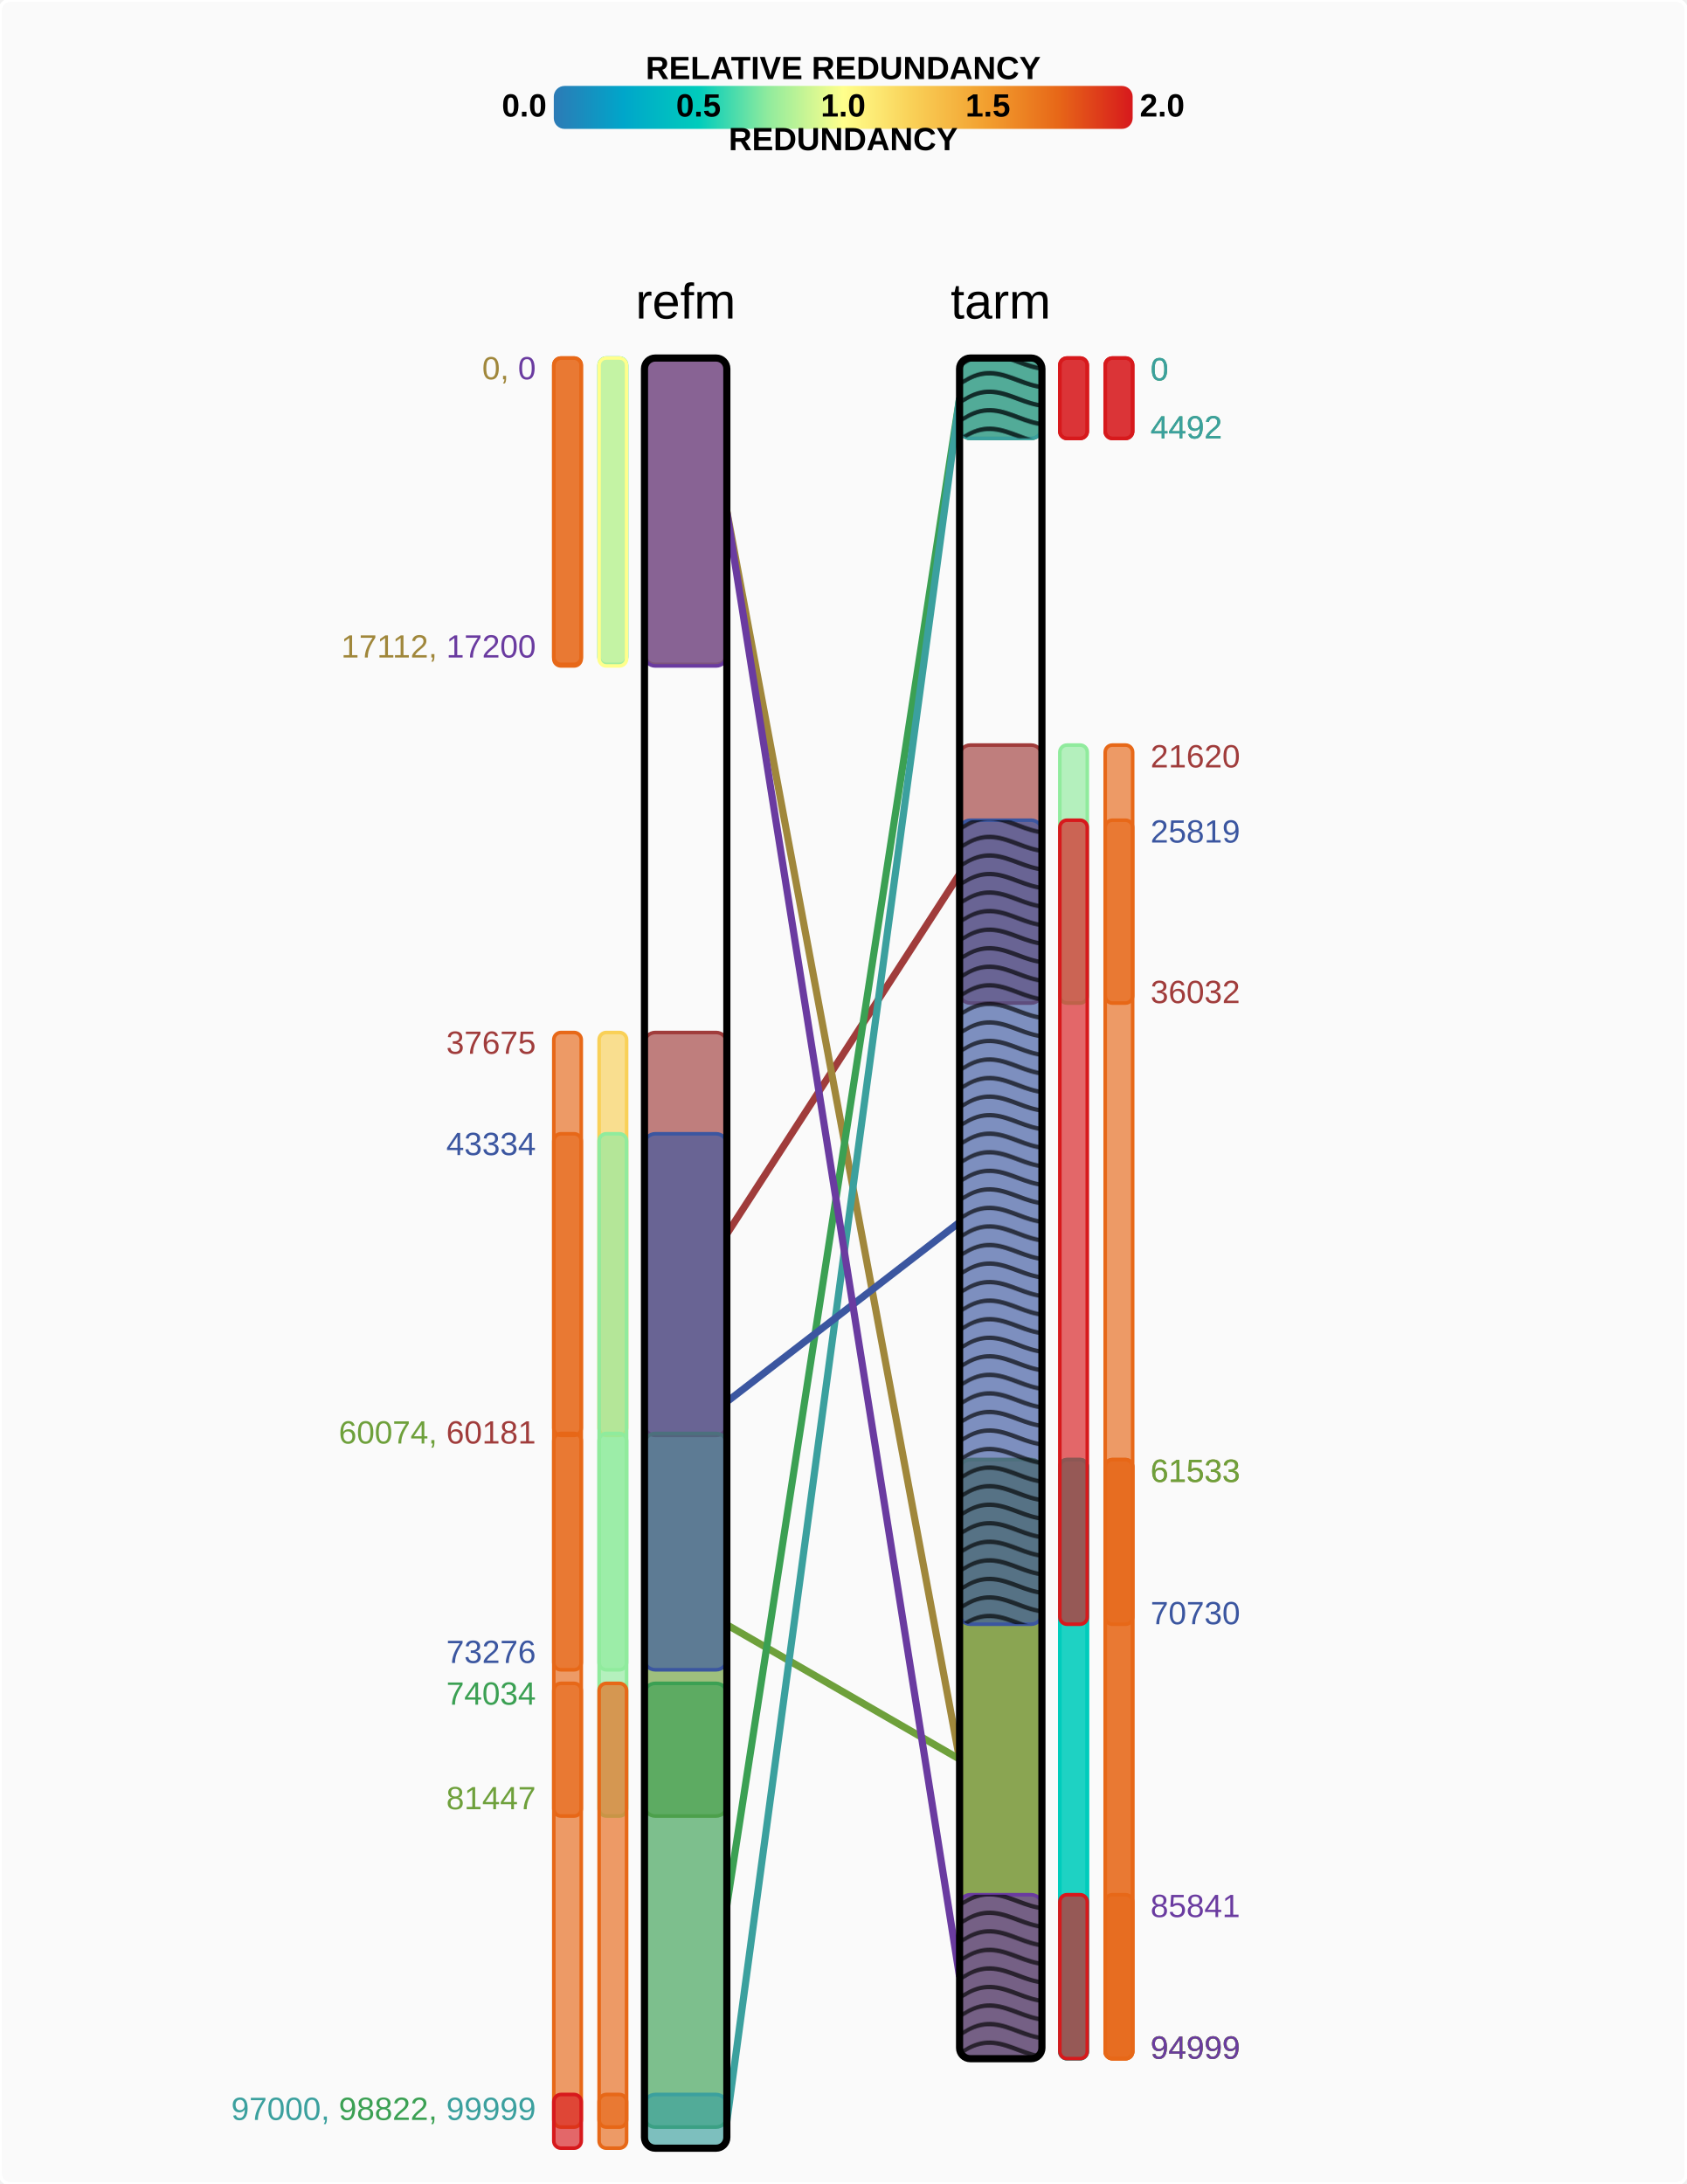
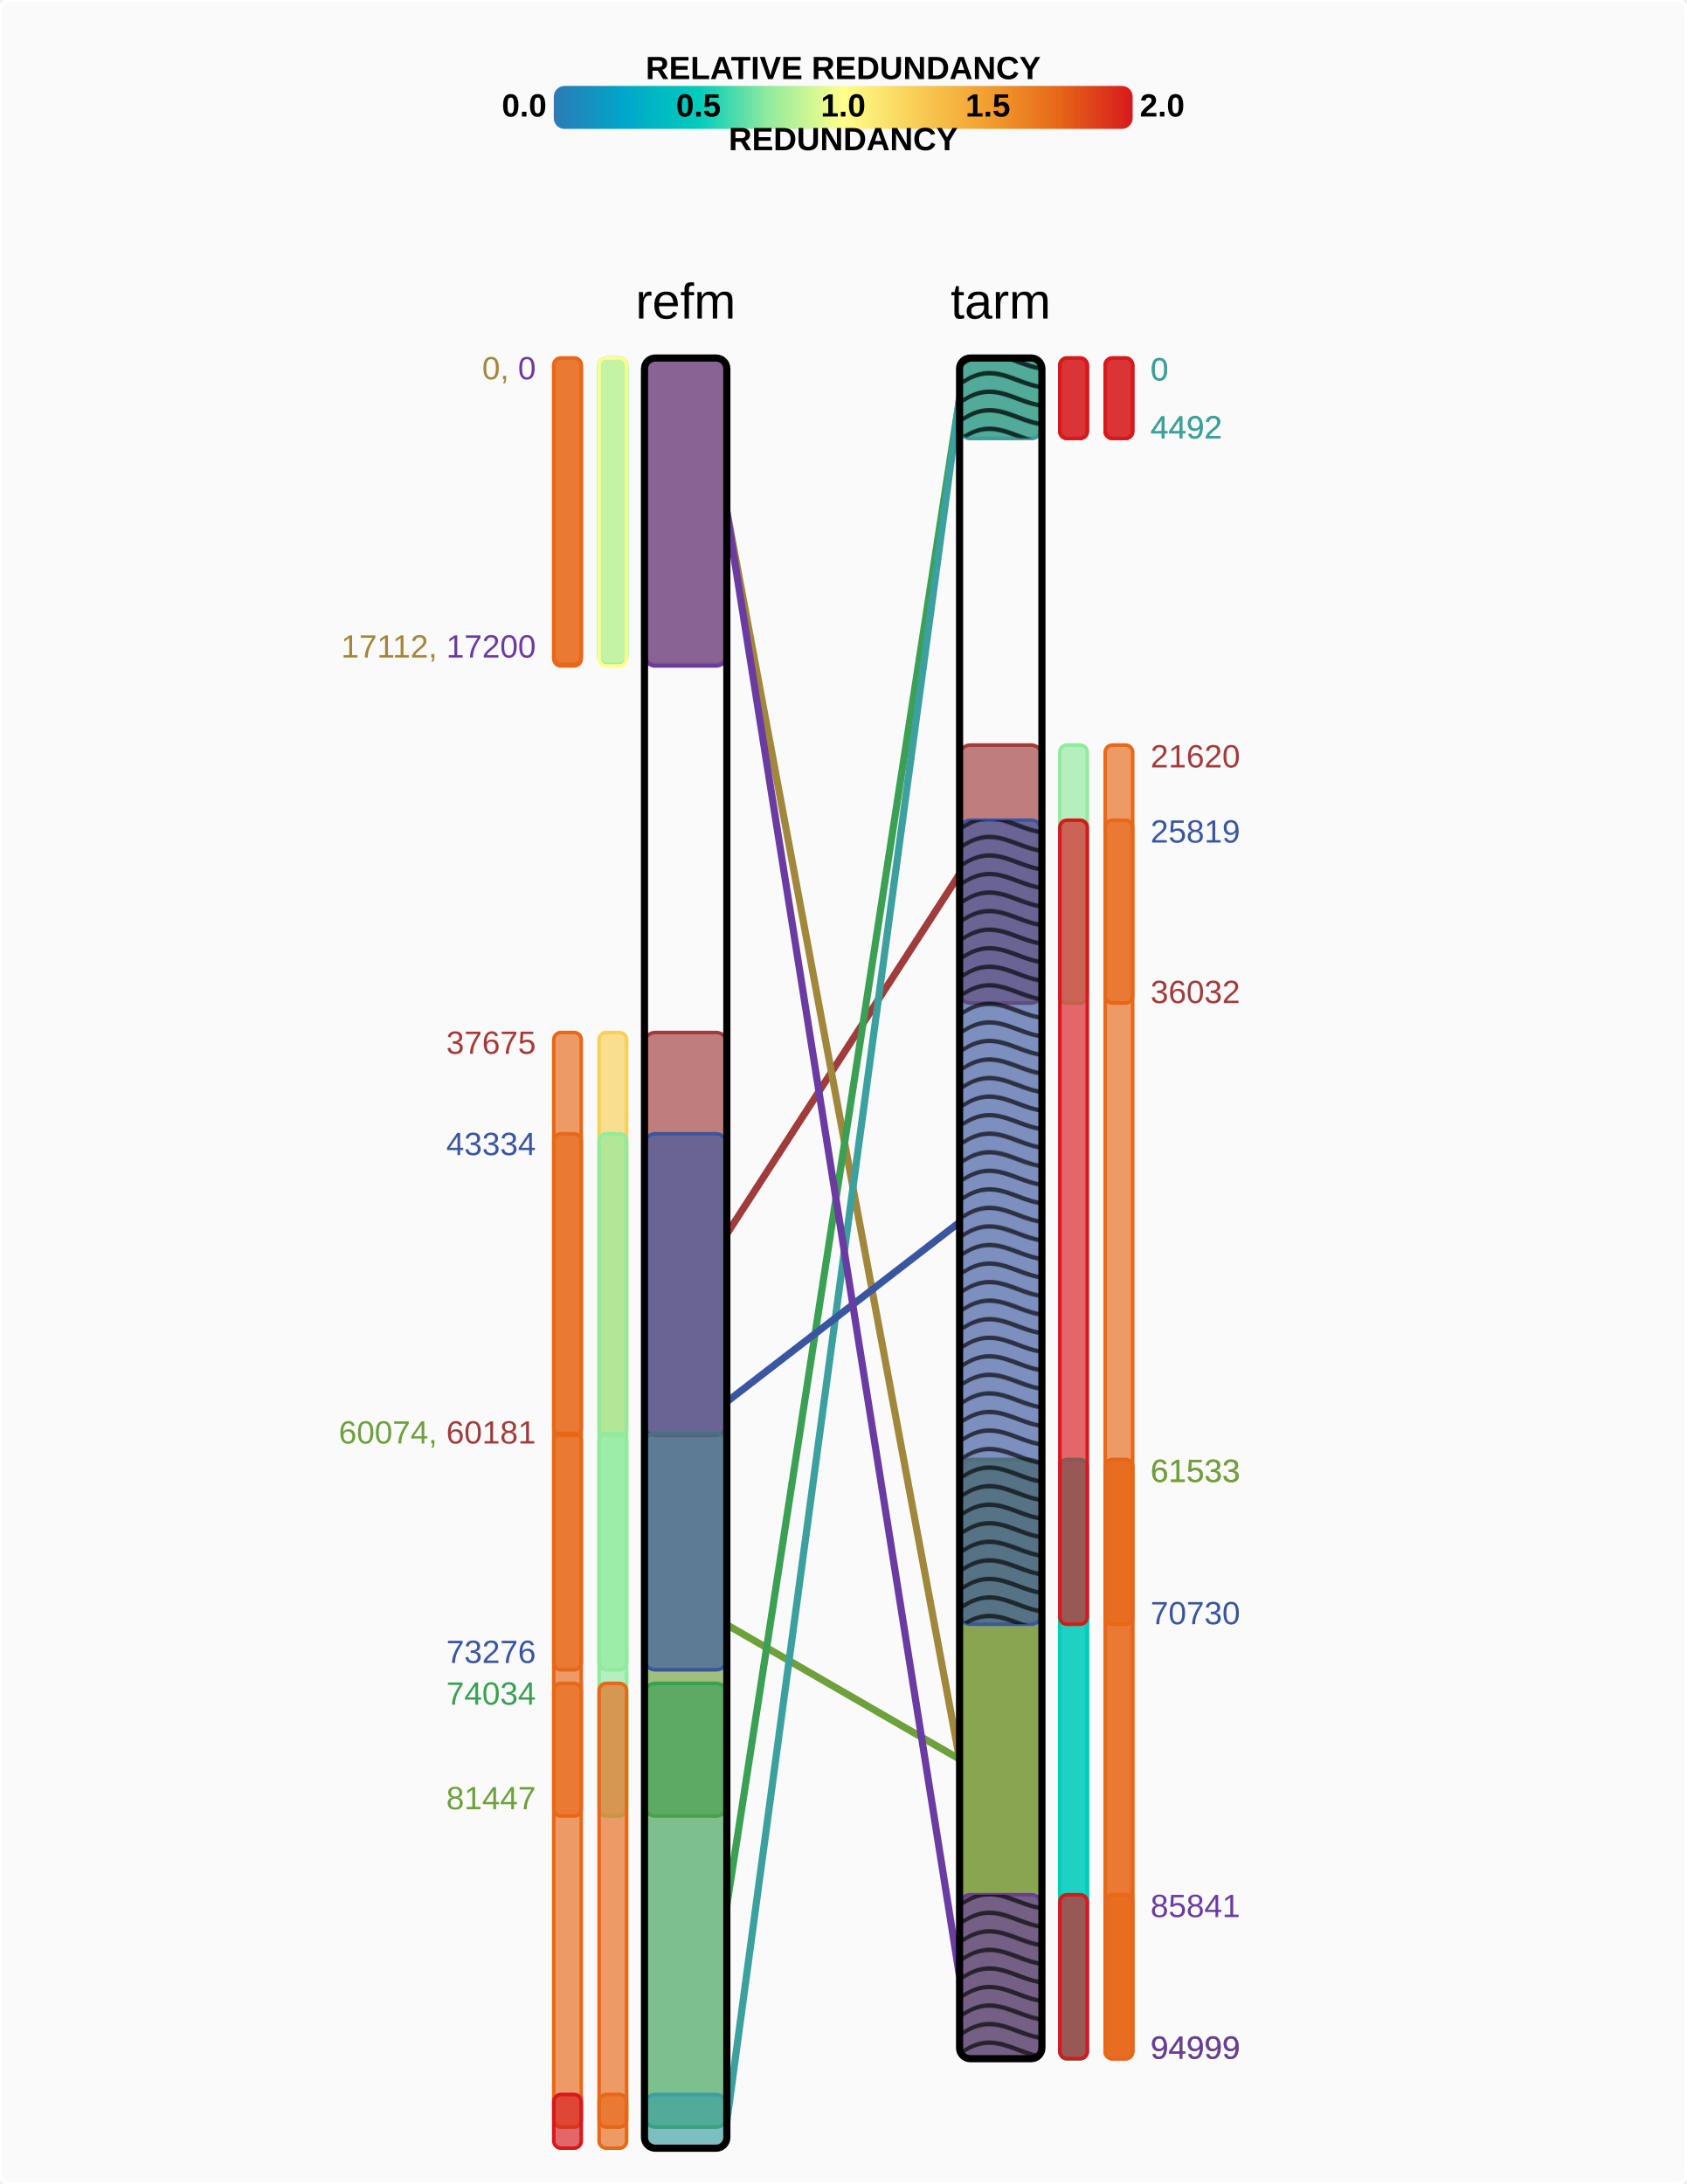
<svg xmlns="http://www.w3.org/2000/svg" width="471" height="610" id="svg2" version="1.1">
  <g id="layer1">
    <defs id="defs6211">
      <pattern id="Polkadots-large" patternTransform="translate(0,0)scale(10,10)" height="10" width="10" patternUnits="userSpaceOnUse">
        <circle id="circle4936" r="0.45" cy="0.810" cx="2.567" style="fill:black;stroke:none" />
        <circle id="circle4938" r="0.45" cy="2.33" cx="3.048" style="fill:black;stroke:none" />
        <circle id="circle4940" r="0.45" cy="2.415" cx="4.418" style="fill:black;stroke:none" />
        <circle id="circle4942" r="0.45" cy="3.029" cx="1.844" style="fill:black;stroke:none" />
        <circle id="circle4944" r="0.45" cy="1.363" cx="6.08" style="fill:black;stroke:none" />
        <circle id="circle4946" r="0.45" cy="4.413" cx="5.819" style="fill:black;stroke:none" />
        <circle id="circle4948" r="0.45" cy="4.048" cx="4.305" style="fill:black;stroke:none" />
        <circle id="circle4950" r="0.45" cy="3.045" cx="5.541" style="fill:black;stroke:none" />
        <circle id="circle4952" r="0.45" cy="5.527" cx="4.785" style="fill:black;stroke:none" />
        <circle id="circle4954" r="0.45" cy="5.184" cx="2.667" style="fill:black;stroke:none" />
        <circle id="circle4956" r="0.45" cy="1.448" cx="7.965" style="fill:black;stroke:none" />
        <circle id="circle4958" r="0.45" cy="5.049" cx="7.047" style="fill:black;stroke:none" />
        <circle id="circle4960" r="0.45" cy="0.895" cx="4.340" style="fill:black;stroke:none" />
        <circle id="circle4962" r="0.45" cy="0.340" cx="7.125" style="fill:black;stroke:none" />
        <circle id="circle4964" r="0.45" cy="1.049" cx="9.553" style="fill:black;stroke:none" />
        <circle id="circle4966" r="0.45" cy="2.689" cx="7.006" style="fill:black;stroke:none" />
        <circle id="circle4968" r="0.45" cy="2.689" cx="8.909" style="fill:black;stroke:none" />
        <circle id="circle4970" r="0.45" cy="4.407" cx="9.315" style="fill:black;stroke:none" />
        <circle id="circle4972" r="0.45" cy="3.870" cx="7.820" style="fill:black;stroke:none" />
        <circle id="circle4974" r="0.45" cy="5.948" cx="8.270" style="fill:black;stroke:none" />
        <circle id="circle4976" r="0.45" cy="7.428" cx="7.973" style="fill:black;stroke:none" />
        <circle id="circle4978" r="0.45" cy="8.072" cx="9.342" style="fill:black;stroke:none" />
        <circle id="circle4980" r="0.45" cy="9.315" cx="8.206" style="fill:black;stroke:none" />
        <circle id="circle4982" r="0.45" cy="9.475" cx="9.682" style="fill:black;stroke:none" />
        <circle id="circle4984" r="0.45" cy="6.186" cx="9.688" style="fill:black;stroke:none" />
        <circle id="circle4986" r="0.45" cy="6.296" cx="3.379" style="fill:black;stroke:none" />
        <circle id="circle4988" r="0.45" cy="8.204" cx="2.871" style="fill:black;stroke:none" />
        <circle id="circle4990" r="0.45" cy="8.719" cx="4.59" style="fill:black;stroke:none" />
        <circle id="circle4992" r="0.45" cy="9.671" cx="3.181" style="fill:black;stroke:none" />
        <circle id="circle4994" r="0.45" cy="7.315" cx="5.734" style="fill:black;stroke:none" />
        <circle id="circle4996" r="0.45" cy="6.513" cx="6.707" style="fill:black;stroke:none" />
        <circle id="circle4998" r="0.45" cy="9.670" cx="5.730" style="fill:black;stroke:none" />
        <circle id="circle5000" r="0.45" cy="8.373" cx="6.535" style="fill:black;stroke:none" />
        <circle id="circle5002" r="0.45" cy="7.154" cx="4.37" style="fill:black;stroke:none" />
        <circle id="circle5004" r="0.45" cy="7.25" cx="0.622" style="fill:black;stroke:none" />
        <circle id="circle5006" r="0.45" cy="5.679" cx="0.831" style="fill:black;stroke:none" />
        <circle id="circle5008" r="0.45" cy="8.519" cx="1.257" style="fill:black;stroke:none" />
        <circle id="circle5010" r="0.45" cy="6.877" cx="1.989" style="fill:black;stroke:none" />
        <circle id="circle5012" r="0.45" cy="3.181" cx="0.374" style="fill:black;stroke:none" />
        <circle id="circle5014" r="0.45" cy="1.664" cx="1.166" style="fill:black;stroke:none" />
        <circle id="circle5016" r="0.45" cy="0.093" cx="1.151" style="fill:black;stroke:none" />
        <circle id="circle5018" r="0.45" cy="10.093" cx="1.151" style="fill:black;stroke:none" />
        <circle id="circle5020" r="0.45" cy="4.451" cx="1.302" style="fill:black;stroke:none" />
        <circle id="circle5022" r="0.45" cy="3.763" cx="3.047" style="fill:black;stroke:none" />
      </pattern>
    </defs>
    <defs id="ffff">
      <pattern id="Wavy" height="5.181" width="30.0" patternUnits="userSpaceOnUse">
        <path id="path5114" d="M 7.597,0.061 C 5.079,-0.187 2.656,0.302 -0.01,1.788 L -0.01,3.061 C 2.773,1.431 5.173,1.052 7.472,1.280 C 9.770,1.508 11.969,2.361 14.253,3.218 C 18.820,4.931 23.804,6.676 30.066,3.061 L 30.062,1.788 C 23.622,5.497 19.246,3.770 14.691,2.061 C 12.413,1.207 10.115,0.311 7.597,0.061 z " style="fill:black;stroke:none;" />
      </pattern>
    </defs>
    <defs id="defs6219">
      <pattern id="xtrace" height="20.0" width="20.0" patternUnits="userSpaceOnUse">
        <path style="fill:#000000;stroke:#000000;stroke-width:0.30;stroke-linecap:butt;stroke-linejoin:miter;stroke-opacity:1;stroke-miterlimit:0;stroke-dasharray:none;fill-opacity:1" d="m 0.0,10.0 25,-25.0 0,5 -25,25 z" id="path7213" />
        <path style="fill:#000000;fill-opacity:1;stroke:#000000;stroke-width:0.30;stroke-linecap:butt;stroke-linejoin:miter;stroke-miterlimit:0;stroke-opacity:1;stroke-dasharray:none" d="m 0.0,30.0 25,-25.0 0,5 -25,25 z" id="path7213-8" />
        <path style="fill:#000000;fill-opacity:1;stroke:#000000;stroke-width:0.30;stroke-linecap:butt;stroke-linejoin:miter;stroke-miterlimit:0;stroke-opacity:1;stroke-dasharray:none" d="m 0.0,50.0 25,-25.0 0,5 -25,25 z" id="path7213-9" />
        <path style="fill:#000000;fill-opacity:1;stroke:#000000;stroke-width:0.30;stroke-linecap:butt;stroke-linejoin:miter;stroke-miterlimit:0;stroke-opacity:1;stroke-dasharray:none" d="m 0.0,70.0 25,-25.0 0,5 -25,25 z" id="path7213-10" />
        <path style="fill:#000000;fill-opacity:1;stroke:#000000;stroke-width:0.30;stroke-linecap:butt;stroke-linejoin:miter;stroke-miterlimit:0;stroke-opacity:1;stroke-dasharray:none" d="m 0.0,90.0 25,-25.0 0,5 -25,25 z" id="path7213-11" />
        <path style="fill:#000000;fill-opacity:1;stroke:#000000;stroke-width:0.30;stroke-linecap:butt;stroke-linejoin:miter;stroke-miterlimit:0;stroke-opacity:1;stroke-dasharray:none" d="m m 0.0,110.0 25,-25.0 0,05 -25,25 z" id="path7213-12" />
      </pattern>
    </defs>
    <defs id="defs4">
      <pattern id="dallas" patternTransform="translate(106.5938,206.9062)" height="4.75" width="4.75" patternUnits="userSpaceOnUse">
        <path style="fill:none;stroke:#000000;stroke-width:1;stroke-linecap:butt;stroke-linejoin:miter;stroke-miterlimit:0;stroke-opacity:1;stroke-dasharray:none" d="m -0.008,2.376 4.763,0" id="path2985" />
        <path style="fill:none;stroke:#000000;stroke-width:1;stroke-linecap:butt;stroke-linejoin:miter;stroke-miterlimit:0;stroke-opacity:1;stroke-dasharray:none" d="m 2.373,-0.006 0,4.763" id="path2985-1" />
      </pattern>
    </defs>
    <defs id="defs4">
      <pattern id="lineX" patternTransform="translate(106.5938,206.9062)" height="4.75" width="4.75" patternUnits="userSpaceOnUse">
        <path style="fill:none;stroke:#000000;stroke-width:1;stroke-linecap:butt;stroke-linejoin:miter;stroke-miterlimit:0;stroke-opacity:1;stroke-dasharray:none" d="m -0.008,2.376 4.763,0" id="path2985" />
      </pattern>
    </defs>
    <defs id="defs4">
      <pattern id="stripeX" patternTransform="translate(106.5938,206.9062)" height="4.75" width="4.75" patternUnits="userSpaceOnUse">
        <path style="fill:none;stroke:#000000;stroke-width:1;stroke-linecap:butt;stroke-linejoin:miter;stroke-miterlimit:0;stroke-opacity:1;stroke-dasharray:none" d="m 2.373,-0.006 0,4.763" id="path2985-1" />
      </pattern>
    </defs>
    <rect style="fill:white;stroke:white;fill-opacity:0.65;stroke-width:1;stroke-miterlimit:4;stroke-dasharray:none" id="rect3777" width="471.00" height="610.00" x="0.00" y="0.00" ry="3" />
    <text id="tspan3804" x="191.50" y="85.00" dominant-baseline="middle" transform="" style="font-size:14px;font-style:normal;font-variant:normal;font-weight:normal;font-stretch:normal;fill:black;fill-opacity:1;text-align:start;line-height:125%%;writing-mode:lr-tb;text-anchor:middle;font-family:Arial;-inkscape-font-specification:Arial">refm</text>
    <text id="tspan3804" x="279.50" y="85.00" dominant-baseline="middle" transform="" style="font-size:14px;font-style:normal;font-variant:normal;font-weight:normal;font-stretch:normal;fill:black;fill-opacity:1;text-align:start;line-height:125%%;writing-mode:lr-tb;text-anchor:middle;font-family:Arial;-inkscape-font-specification:Arial">tarm</text>
    <text id="tspan3804" x="149.67" y="100.00" dominant-baseline="text-before-edge" transform="" style="font-size:9px;font-style:normal;font-variant:normal;font-weight:normal;font-stretch:normal;fill:black;fill-opacity:1;text-align:start;line-height:125%%;writing-mode:lr-tb;text-anchor:end;font-family:Arial;-inkscape-font-specification:Arial">
      <tspan id="1" style="fill:#A0873B">0, </tspan>
      <tspan id="6" style="fill:#6A3BA0">0 </tspan>
    </text>
    <text id="tspan3804" x="149.67" y="185.56" dominant-baseline="text-after-edge" transform="" style="font-size:9px;font-style:normal;font-variant:normal;font-weight:normal;font-stretch:normal;fill:black;fill-opacity:1;text-align:start;line-height:125%%;writing-mode:lr-tb;text-anchor:end;font-family:Arial;-inkscape-font-specification:Arial">
      <tspan id="1" style="fill:#A0873B">17112, </tspan>
      <tspan id="6" style="fill:#6A3BA0">17200 </tspan>
    </text>
    <text id="tspan3804" x="149.67" y="288.38" dominant-baseline="text-before-edge" transform="" style="font-size:9px;font-style:normal;font-variant:normal;font-weight:normal;font-stretch:normal;fill:black;fill-opacity:1;text-align:start;line-height:125%%;writing-mode:lr-tb;text-anchor:end;font-family:Arial;-inkscape-font-specification:Arial">
      <tspan id="0" style="fill:#A03C3B">37675 </tspan>
    </text>
    <text id="tspan3804" x="149.67" y="316.67" dominant-baseline="text-before-edge" transform="" style="font-size:9px;font-style:normal;font-variant:normal;font-weight:normal;font-stretch:normal;fill:black;fill-opacity:1;text-align:start;line-height:125%%;writing-mode:lr-tb;text-anchor:end;font-family:Arial;-inkscape-font-specification:Arial">
      <tspan id="5" style="fill:#3B56A0">43334 </tspan>
    </text>
    <text id="tspan3804" x="149.67" y="400.63" dominant-baseline="middle" transform="" style="font-size:9px;font-style:normal;font-variant:normal;font-weight:normal;font-stretch:normal;fill:black;fill-opacity:1;text-align:start;line-height:125%%;writing-mode:lr-tb;text-anchor:end;font-family:Arial;-inkscape-font-specification:Arial">
      <tspan id="2" style="fill:#6EA03B">60074, </tspan>
      <tspan id="0" style="fill:#A03C3B">60181 </tspan>
    </text>
    <text id="tspan3804" x="149.67" y="466.38" dominant-baseline="text-after-edge" transform="" style="font-size:9px;font-style:normal;font-variant:normal;font-weight:normal;font-stretch:normal;fill:black;fill-opacity:1;text-align:start;line-height:125%%;writing-mode:lr-tb;text-anchor:end;font-family:Arial;-inkscape-font-specification:Arial">
      <tspan id="5" style="fill:#3B56A0">73276 </tspan>
    </text>
    <text id="tspan3804" x="149.67" y="470.17" dominant-baseline="text-before-edge" transform="" style="font-size:9px;font-style:normal;font-variant:normal;font-weight:normal;font-stretch:normal;fill:black;fill-opacity:1;text-align:start;line-height:125%%;writing-mode:lr-tb;text-anchor:end;font-family:Arial;-inkscape-font-specification:Arial">
      <tspan id="3" style="fill:#3BA053">74034 </tspan>
    </text>
    <text id="tspan3804" x="149.67" y="507.24" dominant-baseline="text-after-edge" transform="" style="font-size:9px;font-style:normal;font-variant:normal;font-weight:normal;font-stretch:normal;fill:black;fill-opacity:1;text-align:start;line-height:125%%;writing-mode:lr-tb;text-anchor:end;font-family:Arial;-inkscape-font-specification:Arial">
      <tspan id="2" style="fill:#6EA03B">81447 </tspan>
    </text>
-     <text id="tspan3804" x="149.67" y="589.56" dominant-baseline="middle" transform="" style="font-size:9px;font-style:normal;font-variant:normal;font-weight:normal;font-stretch:normal;fill:black;fill-opacity:1;text-align:start;line-height:125%%;writing-mode:lr-tb;text-anchor:end;font-family:Arial;-inkscape-font-specification:Arial">
-       <tspan id="4" style="fill:#3BA09E">97000, </tspan>
-       <tspan id="3" style="fill:#3BA053">98822, </tspan>
-       <tspan id="4" style="fill:#3BA09E">99999 </tspan>
-     </text>
+     <text id="tspan3804" x="149.67" y="589.56" dominant-baseline="middle" transform="" style="font-size:9px;font-style:normal;font-variant:normal;font-weight:normal;font-stretch:normal;fill:black;fill-opacity:1;text-align:start;line-height:125%%;writing-mode:lr-tb;text-anchor:end;font-family:Arial;-inkscape-font-specification:Arial" />
    <text id="tspan3804" x="321.33" y="208.10" dominant-baseline="hanging" transform="" style="font-size:9px;font-style:normal;font-variant:normal;font-weight:normal;font-stretch:normal;fill:#A03C3B;fill-opacity:1;text-align:start;line-height:125%%;writing-mode:lr-tb;text-anchor:start;font-family:Arial;-inkscape-font-specification:Arial">21620</text>
    <text id="tspan3804" x="321.33" y="280.16" dominant-baseline="baseline" transform="" style="font-size:9px;font-style:normal;font-variant:normal;font-weight:normal;font-stretch:normal;fill:#A03C3B;fill-opacity:1;text-align:start;line-height:125%%;writing-mode:lr-tb;text-anchor:start;font-family:Arial;-inkscape-font-specification:Arial">36032</text>
    <rect style="fill:#A03C3B;stroke:#A03C3B;fill-opacity:0.65;stroke-width:1;stroke-miterlimit:4;stroke-dasharray:none" id="rect3777" width="23.00" height="112.53" x="180.00" y="288.38" ry="3" />
    <rect style="fill:#f9d057;stroke:#f9d057;fill-opacity:0.65;stroke-width:1;stroke-miterlimit:4;stroke-dasharray:none" id="rect3777" width="7.67" height="112.53" x="167.33" y="288.38" ry="2" />
    <rect style="fill:#e76818;stroke:#e76818;fill-opacity:0.65;stroke-width:1;stroke-miterlimit:4;stroke-dasharray:none" id="rect3777" width="7.67" height="112.53" x="154.67" y="288.38" ry="2" />
    <rect style="fill:#A03C3B;stroke:#A03C3B;fill-opacity:0.65;stroke-width:1;stroke-miterlimit:4;stroke-dasharray:none" id="rect3777" width="23.00" height="72.06" x="268.00" y="208.10" ry="3" />
    <rect style="fill:#90eb9d;stroke:#90eb9d;fill-opacity:0.65;stroke-width:1;stroke-miterlimit:4;stroke-dasharray:none" id="rect3777" width="7.67" height="72.06" x="296.00" y="208.10" ry="2" />
    <rect style="fill:#e76818;stroke:#e76818;fill-opacity:0.65;stroke-width:1;stroke-miterlimit:4;stroke-dasharray:none" id="rect3777" width="7.67" height="72.06" x="308.67" y="208.10" ry="2" />
    <line x1="203.00" y1="344.64" x2="268.00" y2="244.13" style="stroke:#A03C3B;stroke-width:2.00" />
    <text id="tspan3804" x="321.33" y="407.67" dominant-baseline="hanging" transform="" style="font-size:9px;font-style:normal;font-variant:normal;font-weight:normal;font-stretch:normal;fill:#A0873B;fill-opacity:1;text-align:start;line-height:125%%;writing-mode:lr-tb;text-anchor:start;font-family:Arial;-inkscape-font-specification:Arial">61533</text>
    <text id="tspan3804" x="321.33" y="575.00" dominant-baseline="baseline" transform="" style="font-size:9px;font-style:normal;font-variant:normal;font-weight:normal;font-stretch:normal;fill:#A0873B;fill-opacity:1;text-align:start;line-height:125%%;writing-mode:lr-tb;text-anchor:start;font-family:Arial;-inkscape-font-specification:Arial">94999</text>
    <rect style="fill:#A0873B;stroke:#A0873B;fill-opacity:0.65;stroke-width:1;stroke-miterlimit:4;stroke-dasharray:none" id="rect3777" width="23.00" height="85.56" x="180.00" y="100.00" ry="3" />
    <rect style="fill:#00ccbc;stroke:#00ccbc;fill-opacity:0.65;stroke-width:1;stroke-miterlimit:4;stroke-dasharray:none" id="rect3777" width="7.67" height="85.56" x="167.33" y="100.00" ry="2" />
    <rect style="fill:#e76818;stroke:#e76818;fill-opacity:0.65;stroke-width:1;stroke-miterlimit:4;stroke-dasharray:none" id="rect3777" width="7.67" height="85.56" x="154.67" y="100.00" ry="2" />
    <rect style="fill:#A0873B;stroke:#A0873B;fill-opacity:0.65;stroke-width:1;stroke-miterlimit:4;stroke-dasharray:none" id="rect3777" width="23.00" height="167.33" x="268.00" y="407.67" ry="3" />
    <rect style="fill:#00ccbc;stroke:#00ccbc;fill-opacity:0.65;stroke-width:1;stroke-miterlimit:4;stroke-dasharray:none" id="rect3777" width="7.67" height="167.33" x="296.00" y="407.67" ry="2" />
    <rect style="fill:#e76818;stroke:#e76818;fill-opacity:0.65;stroke-width:1;stroke-miterlimit:4;stroke-dasharray:none" id="rect3777" width="7.67" height="167.33" x="308.67" y="407.67" ry="2" />
    <line x1="203.00" y1="142.78" x2="268.00" y2="491.33" style="stroke:#A0873B;stroke-width:2.00" />
    <text id="tspan3804" x="321.33" y="407.67" dominant-baseline="hanging" transform="" style="font-size:9px;font-style:normal;font-variant:normal;font-weight:normal;font-stretch:normal;fill:#6EA03B;fill-opacity:1;text-align:start;line-height:125%%;writing-mode:lr-tb;text-anchor:start;font-family:Arial;-inkscape-font-specification:Arial">61533</text>
    <text id="tspan3804" x="321.33" y="575.00" dominant-baseline="baseline" transform="" style="font-size:9px;font-style:normal;font-variant:normal;font-weight:normal;font-stretch:normal;fill:#6EA03B;fill-opacity:1;text-align:start;line-height:125%%;writing-mode:lr-tb;text-anchor:start;font-family:Arial;-inkscape-font-specification:Arial">94999</text>
    <rect style="fill:#6EA03B;stroke:#6EA03B;fill-opacity:0.65;stroke-width:1;stroke-miterlimit:4;stroke-dasharray:none" id="rect3777" width="23.00" height="106.86" x="180.00" y="400.37" ry="3" />
    <rect style="fill:#90eb9d;stroke:#90eb9d;fill-opacity:0.65;stroke-width:1;stroke-miterlimit:4;stroke-dasharray:none" id="rect3777" width="7.67" height="106.86" x="167.33" y="400.37" ry="2" />
    <rect style="fill:#e76818;stroke:#e76818;fill-opacity:0.65;stroke-width:1;stroke-miterlimit:4;stroke-dasharray:none" id="rect3777" width="7.67" height="106.86" x="154.67" y="400.37" ry="2" />
    <rect style="fill:#6EA03B;stroke:#6EA03B;fill-opacity:0.65;stroke-width:1;stroke-miterlimit:4;stroke-dasharray:none" id="rect3777" width="23.00" height="167.33" x="268.00" y="407.67" ry="3" />
    <rect style="fill:#00ccbc;stroke:#00ccbc;fill-opacity:0.65;stroke-width:1;stroke-miterlimit:4;stroke-dasharray:none" id="rect3777" width="7.67" height="167.33" x="296.00" y="407.67" ry="2" />
    <rect style="fill:#e76818;stroke:#e76818;fill-opacity:0.65;stroke-width:1;stroke-miterlimit:4;stroke-dasharray:none" id="rect3777" width="7.67" height="167.33" x="308.67" y="407.67" ry="2" />
    <line x1="203.00" y1="453.80" x2="268.00" y2="491.33" style="stroke:#6EA03B;stroke-width:2.00" />
    <text id="tspan3804" x="321.33" y="122.46" dominant-baseline="baseline" transform="" style="font-size:9px;font-style:normal;font-variant:normal;font-weight:normal;font-stretch:normal;fill:#3BA053;fill-opacity:1;text-align:start;line-height:125%%;writing-mode:lr-tb;text-anchor:start;font-family:Arial;-inkscape-font-specification:Arial">4492</text>
    <text id="tspan3804" x="321.33" y="100.00" dominant-baseline="hanging" transform="" style="font-size:9px;font-style:normal;font-variant:normal;font-weight:normal;font-stretch:normal;fill:#3BA053;fill-opacity:1;text-align:start;line-height:125%%;writing-mode:lr-tb;text-anchor:start;font-family:Arial;-inkscape-font-specification:Arial">0</text>
    <rect style="fill:#3BA053;stroke:#3BA053;fill-opacity:0.65;stroke-width:1;stroke-miterlimit:4;stroke-dasharray:none" id="rect3777" width="23.00" height="123.94" x="180.00" y="470.17" ry="3" />
    <rect style="fill:#e76818;stroke:#e76818;fill-opacity:0.65;stroke-width:1;stroke-miterlimit:4;stroke-dasharray:none" id="rect3777" width="7.67" height="123.94" x="167.33" y="470.17" ry="2" />
    <rect style="fill:#e76818;stroke:#e76818;fill-opacity:0.65;stroke-width:1;stroke-miterlimit:4;stroke-dasharray:none" id="rect3777" width="7.67" height="123.94" x="154.67" y="470.17" ry="2" />
    <rect style="fill:#3BA053;stroke:#3BA053;fill-opacity:0.65;stroke-width:1;stroke-miterlimit:4;stroke-dasharray:none" id="rect3777" width="23.00" height="22.46" x="268.00" y="100.00" ry="3" />
    <rect style="fill-opacity:0.65;stroke-width:2;stroke-miterlimit:4;stroke-dasharray:none;fill:url(#Wavy);fill-rule:nonzero;opacity:1" id="rect6217" width="23.00" height="22.46" x="268.00" y="100.00" ry="3" />
    <rect style="fill:#d7191c;stroke:#d7191c;fill-opacity:0.65;stroke-width:1;stroke-miterlimit:4;stroke-dasharray:none" id="rect3777" width="7.67" height="22.46" x="296.00" y="100.00" ry="2" />
    <rect style="fill:#d7191c;stroke:#d7191c;fill-opacity:0.65;stroke-width:1;stroke-miterlimit:4;stroke-dasharray:none" id="rect3777" width="7.67" height="22.46" x="308.67" y="100.00" ry="2" />
    <line x1="203.00" y1="532.14" x2="268.00" y2="111.23" style="stroke:#3BA053;stroke-width:2.00" />
    <text id="tspan3804" x="321.33" y="122.46" dominant-baseline="baseline" transform="" style="font-size:9px;font-style:normal;font-variant:normal;font-weight:normal;font-stretch:normal;fill:#3BA09E;fill-opacity:1;text-align:start;line-height:125%%;writing-mode:lr-tb;text-anchor:start;font-family:Arial;-inkscape-font-specification:Arial">4492</text>
    <text id="tspan3804" x="321.33" y="100.00" dominant-baseline="hanging" transform="" style="font-size:9px;font-style:normal;font-variant:normal;font-weight:normal;font-stretch:normal;fill:#3BA09E;fill-opacity:1;text-align:start;line-height:125%%;writing-mode:lr-tb;text-anchor:start;font-family:Arial;-inkscape-font-specification:Arial">0</text>
    <rect style="fill:#3BA09E;stroke:#3BA09E;fill-opacity:0.65;stroke-width:1;stroke-miterlimit:4;stroke-dasharray:none" id="rect3777" width="23.00" height="14.99" x="180.00" y="585.00" ry="3" />
    <rect style="fill:#e76818;stroke:#e76818;fill-opacity:0.65;stroke-width:1;stroke-miterlimit:4;stroke-dasharray:none" id="rect3777" width="7.67" height="14.99" x="167.33" y="585.00" ry="2" />
    <rect style="fill:#d7191c;stroke:#d7191c;fill-opacity:0.65;stroke-width:1;stroke-miterlimit:4;stroke-dasharray:none" id="rect3777" width="7.67" height="14.99" x="154.67" y="585.00" ry="2" />
    <rect style="fill:#3BA09E;stroke:#3BA09E;fill-opacity:0.65;stroke-width:1;stroke-miterlimit:4;stroke-dasharray:none" id="rect3777" width="23.00" height="22.46" x="268.00" y="100.00" ry="3" />
    <rect style="fill-opacity:0.65;stroke-width:2;stroke-miterlimit:4;stroke-dasharray:none;fill:url(#Wavy);fill-rule:nonzero;opacity:1" id="rect6217" width="23.00" height="22.46" x="268.00" y="100.00" ry="3" />
    <rect style="fill:#d7191c;stroke:#d7191c;fill-opacity:0.65;stroke-width:1;stroke-miterlimit:4;stroke-dasharray:none" id="rect3777" width="7.67" height="22.46" x="296.00" y="100.00" ry="2" />
    <rect style="fill:#d7191c;stroke:#d7191c;fill-opacity:0.65;stroke-width:1;stroke-miterlimit:4;stroke-dasharray:none" id="rect3777" width="7.67" height="22.46" x="308.67" y="100.00" ry="2" />
    <line x1="203.00" y1="592.50" x2="268.00" y2="111.23" style="stroke:#3BA09E;stroke-width:2.00" />
    <text id="tspan3804" x="321.33" y="453.65" dominant-baseline="baseline" transform="" style="font-size:9px;font-style:normal;font-variant:normal;font-weight:normal;font-stretch:normal;fill:#3B56A0;fill-opacity:1;text-align:start;line-height:125%%;writing-mode:lr-tb;text-anchor:start;font-family:Arial;-inkscape-font-specification:Arial">70730</text>
    <text id="tspan3804" x="321.33" y="229.09" dominant-baseline="hanging" transform="" style="font-size:9px;font-style:normal;font-variant:normal;font-weight:normal;font-stretch:normal;fill:#3B56A0;fill-opacity:1;text-align:start;line-height:125%%;writing-mode:lr-tb;text-anchor:start;font-family:Arial;-inkscape-font-specification:Arial">25819</text>
    <rect style="fill:#3B56A0;stroke:#3B56A0;fill-opacity:0.65;stroke-width:1;stroke-miterlimit:4;stroke-dasharray:none" id="rect3777" width="23.00" height="149.71" x="180.00" y="316.67" ry="3" />
    <rect style="fill:#90eb9d;stroke:#90eb9d;fill-opacity:0.65;stroke-width:1;stroke-miterlimit:4;stroke-dasharray:none" id="rect3777" width="7.67" height="149.71" x="167.33" y="316.67" ry="2" />
    <rect style="fill:#e76818;stroke:#e76818;fill-opacity:0.65;stroke-width:1;stroke-miterlimit:4;stroke-dasharray:none" id="rect3777" width="7.67" height="149.71" x="154.67" y="316.67" ry="2" />
    <rect style="fill:#3B56A0;stroke:#3B56A0;fill-opacity:0.65;stroke-width:1;stroke-miterlimit:4;stroke-dasharray:none" id="rect3777" width="23.00" height="224.56" x="268.00" y="229.09" ry="3" />
    <rect style="fill-opacity:0.65;stroke-width:2;stroke-miterlimit:4;stroke-dasharray:none;fill:url(#Wavy);fill-rule:nonzero;opacity:1" id="rect6217" width="23.00" height="224.56" x="268.00" y="229.09" ry="3" />
    <rect style="fill:#d7191c;stroke:#d7191c;fill-opacity:0.65;stroke-width:1;stroke-miterlimit:4;stroke-dasharray:none" id="rect3777" width="7.67" height="224.56" x="296.00" y="229.09" ry="2" />
    <rect style="fill:#e76818;stroke:#e76818;fill-opacity:0.65;stroke-width:1;stroke-miterlimit:4;stroke-dasharray:none" id="rect3777" width="7.67" height="224.56" x="308.67" y="229.09" ry="2" />
    <line x1="203.00" y1="391.52" x2="268.00" y2="341.37" style="stroke:#3B56A0;stroke-width:2.00" />
    <text id="tspan3804" x="321.33" y="575.00" dominant-baseline="baseline" transform="" style="font-size:9px;font-style:normal;font-variant:normal;font-weight:normal;font-stretch:normal;fill:#6A3BA0;fill-opacity:1;text-align:start;line-height:125%%;writing-mode:lr-tb;text-anchor:start;font-family:Arial;-inkscape-font-specification:Arial">94999</text>
    <text id="tspan3804" x="321.33" y="529.20" dominant-baseline="hanging" transform="" style="font-size:9px;font-style:normal;font-variant:normal;font-weight:normal;font-stretch:normal;fill:#6A3BA0;fill-opacity:1;text-align:start;line-height:125%%;writing-mode:lr-tb;text-anchor:start;font-family:Arial;-inkscape-font-specification:Arial">85841</text>
    <rect style="fill:#6A3BA0;stroke:#6A3BA0;fill-opacity:0.65;stroke-width:1;stroke-miterlimit:4;stroke-dasharray:none" id="rect3777" width="23.00" height="86.00" x="180.00" y="100.00" ry="3" />
    <rect style="fill:#ffff8c;stroke:#ffff8c;fill-opacity:0.65;stroke-width:1;stroke-miterlimit:4;stroke-dasharray:none" id="rect3777" width="7.67" height="86.00" x="167.33" y="100.00" ry="2" />
    <rect style="fill:#e76818;stroke:#e76818;fill-opacity:0.65;stroke-width:1;stroke-miterlimit:4;stroke-dasharray:none" id="rect3777" width="7.67" height="86.00" x="154.67" y="100.00" ry="2" />
    <rect style="fill:#6A3BA0;stroke:#6A3BA0;fill-opacity:0.65;stroke-width:1;stroke-miterlimit:4;stroke-dasharray:none" id="rect3777" width="23.00" height="45.79" x="268.00" y="529.20" ry="3" />
    <rect style="fill-opacity:0.65;stroke-width:2;stroke-miterlimit:4;stroke-dasharray:none;fill:url(#Wavy);fill-rule:nonzero;opacity:1" id="rect6217" width="23.00" height="45.79" x="268.00" y="529.20" ry="3" />
    <rect style="fill:#d7191c;stroke:#d7191c;fill-opacity:0.65;stroke-width:1;stroke-miterlimit:4;stroke-dasharray:none" id="rect3777" width="7.67" height="45.79" x="296.00" y="529.20" ry="2" />
    <rect style="fill:#e76818;stroke:#e76818;fill-opacity:0.65;stroke-width:1;stroke-miterlimit:4;stroke-dasharray:none" id="rect3777" width="7.67" height="45.79" x="308.67" y="529.20" ry="2" />
    <line x1="203.00" y1="143.00" x2="268.00" y2="552.10" style="stroke:#6A3BA0;stroke-width:2.00" />
    <rect style="fill:none;stroke:#000000;stroke-width:2;stroke-linecap:butt;stroke-linejoin:miter;stroke-miterlimit:4;stroke-opacity:1;stroke-dasharray:none" id="rect2985" width="23.00" height="500.00" x="180.00" y="100.00" ry="3" />
    <rect style="fill:none;stroke:#000000;stroke-width:2;stroke-linecap:butt;stroke-linejoin:miter;stroke-miterlimit:4;stroke-opacity:1;stroke-dasharray:none" id="rect2985" width="23.00" height="475.00" x="268.00" y="100.00" ry="3" />
    <text id="tspan3804" x="235.50" y="24.00" dominant-baseline="text-after-edge" transform="" style="font-size:9px;font-style:normal;font-variant:normal;font-weight:bold;font-stretch:normal;fill:black;fill-opacity:1;text-align:start;line-height:125%%;writing-mode:lr-tb;text-anchor:middle;font-family:Arial;-inkscape-font-specification:Arial">RELATIVE REDUNDANCY</text>
    <defs>
      <linearGradient id="grad154.66666724.000000" x1="0%" y1="0%" x2="100%" y2="0%">
        <stop offset="0%" style="stop-color:#2c7bb6;stop-opacity:1" />
        <stop offset="12%" style="stop-color:#00a6ca;stop-opacity:1" />
        <stop offset="25%" style="stop-color:#00ccbc;stop-opacity:1" />
        <stop offset="37%" style="stop-color:#90eb9d;stop-opacity:1" />
        <stop offset="50%" style="stop-color:#ffff8c;stop-opacity:1" />
        <stop offset="62%" style="stop-color:#f9d057;stop-opacity:1" />
        <stop offset="75%" style="stop-color:#f29e2e;stop-opacity:1" />
        <stop offset="87%" style="stop-color:#e76818;stop-opacity:1" />
        <stop offset="100%" style="stop-color:#d7191c;stop-opacity:1" />
      </linearGradient>
    </defs>
    <rect fill="url(#grad154.66666724.000000)" width="161.67" height="12.00" x="154.67" y="24.00" ry="3" />
    <text id="tspan3804" x="152.67" y="30.00" dominant-baseline="middle" transform="" style="font-size:9px;font-style:normal;font-variant:normal;font-weight:bold;font-stretch:normal;fill:black;fill-opacity:1;text-align:start;line-height:125%%;writing-mode:lr-tb;text-anchor:end;font-family:Arial;-inkscape-font-specification:Arial">0.0</text>
    <text id="tspan3804" x="195.08" y="30.00" dominant-baseline="middle" transform="" style="font-size:9px;font-style:normal;font-variant:normal;font-weight:bold;font-stretch:normal;fill:black;fill-opacity:1;text-align:start;line-height:125%%;writing-mode:lr-tb;text-anchor:middle;font-family:Arial;-inkscape-font-specification:Arial">0.5</text>
    <text id="tspan3804" x="235.50" y="30.00" dominant-baseline="middle" transform="" style="font-size:9px;font-style:normal;font-variant:normal;font-weight:bold;font-stretch:normal;fill:black;fill-opacity:1;text-align:start;line-height:125%%;writing-mode:lr-tb;text-anchor:middle;font-family:Arial;-inkscape-font-specification:Arial">1.0</text>
    <text id="tspan3804" x="275.92" y="30.00" dominant-baseline="middle" transform="" style="font-size:9px;font-style:normal;font-variant:normal;font-weight:bold;font-stretch:normal;fill:black;fill-opacity:1;text-align:start;line-height:125%%;writing-mode:lr-tb;text-anchor:middle;font-family:Arial;-inkscape-font-specification:Arial">1.5</text>
    <text id="tspan3804" x="318.33" y="30.00" dominant-baseline="middle" transform="" style="font-size:9px;font-style:normal;font-variant:normal;font-weight:bold;font-stretch:normal;fill:black;fill-opacity:1;text-align:start;line-height:125%%;writing-mode:lr-tb;text-anchor:start;font-family:Arial;-inkscape-font-specification:Arial">2.0</text>
    <text id="tspan3804" x="235.50" y="36.00" dominant-baseline="text-before-edge" transform="" style="font-size:9px;font-style:normal;font-variant:normal;font-weight:bold;font-stretch:normal;fill:black;fill-opacity:1;text-align:start;line-height:125%%;writing-mode:lr-tb;text-anchor:middle;font-family:Arial;-inkscape-font-specification:Arial">REDUNDANCY</text>
  </g>
</svg>
